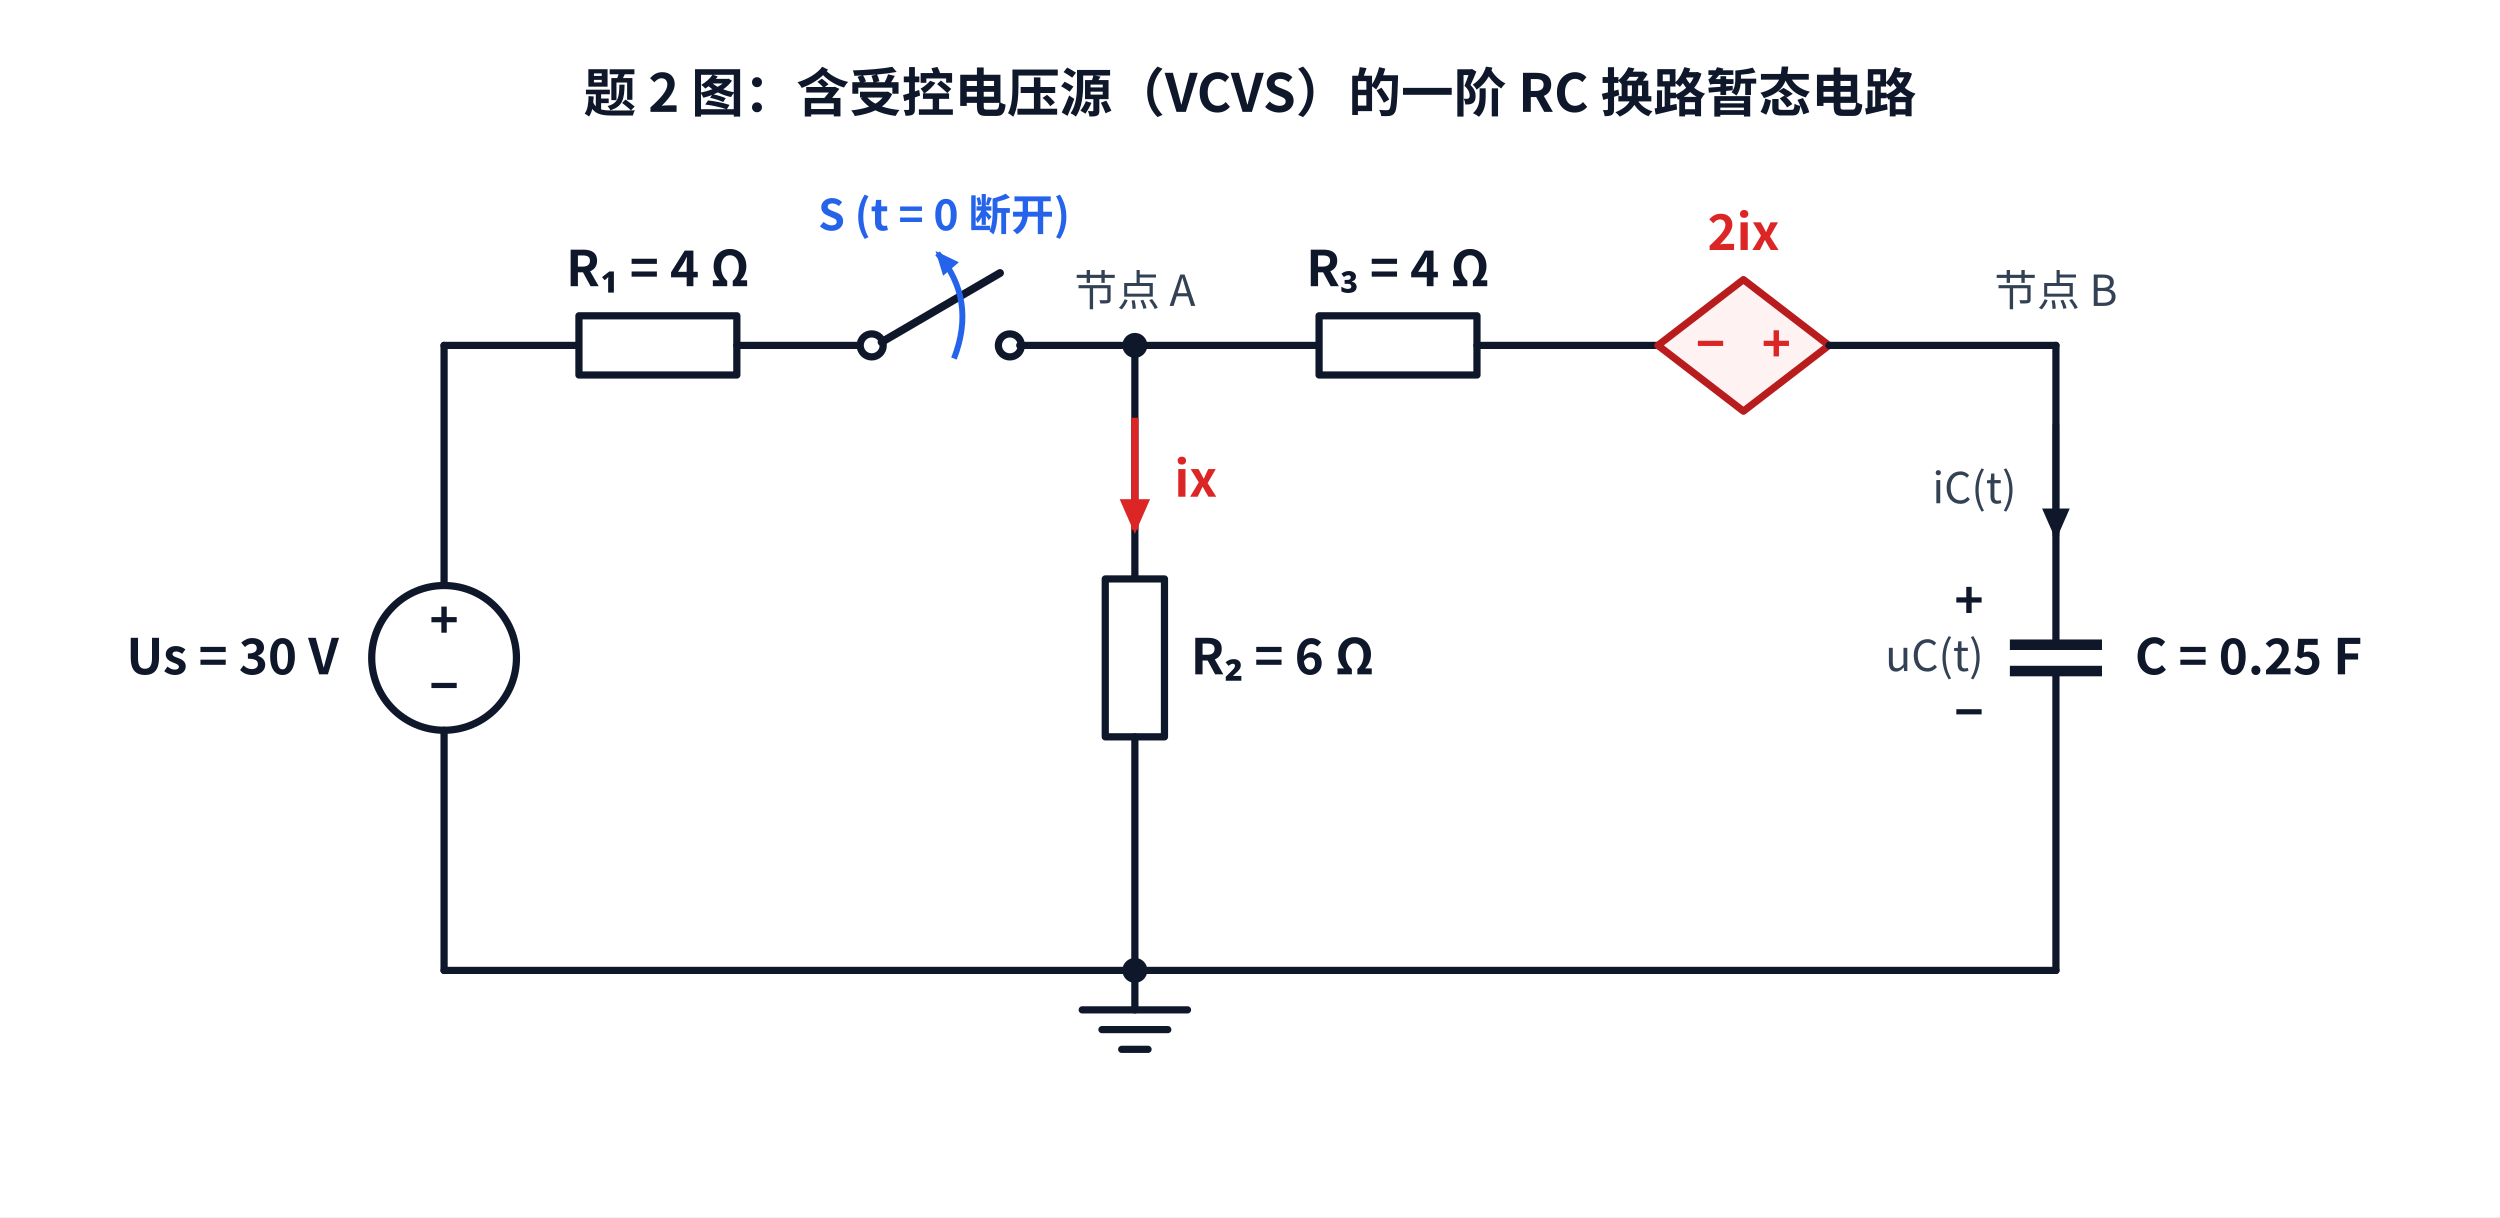
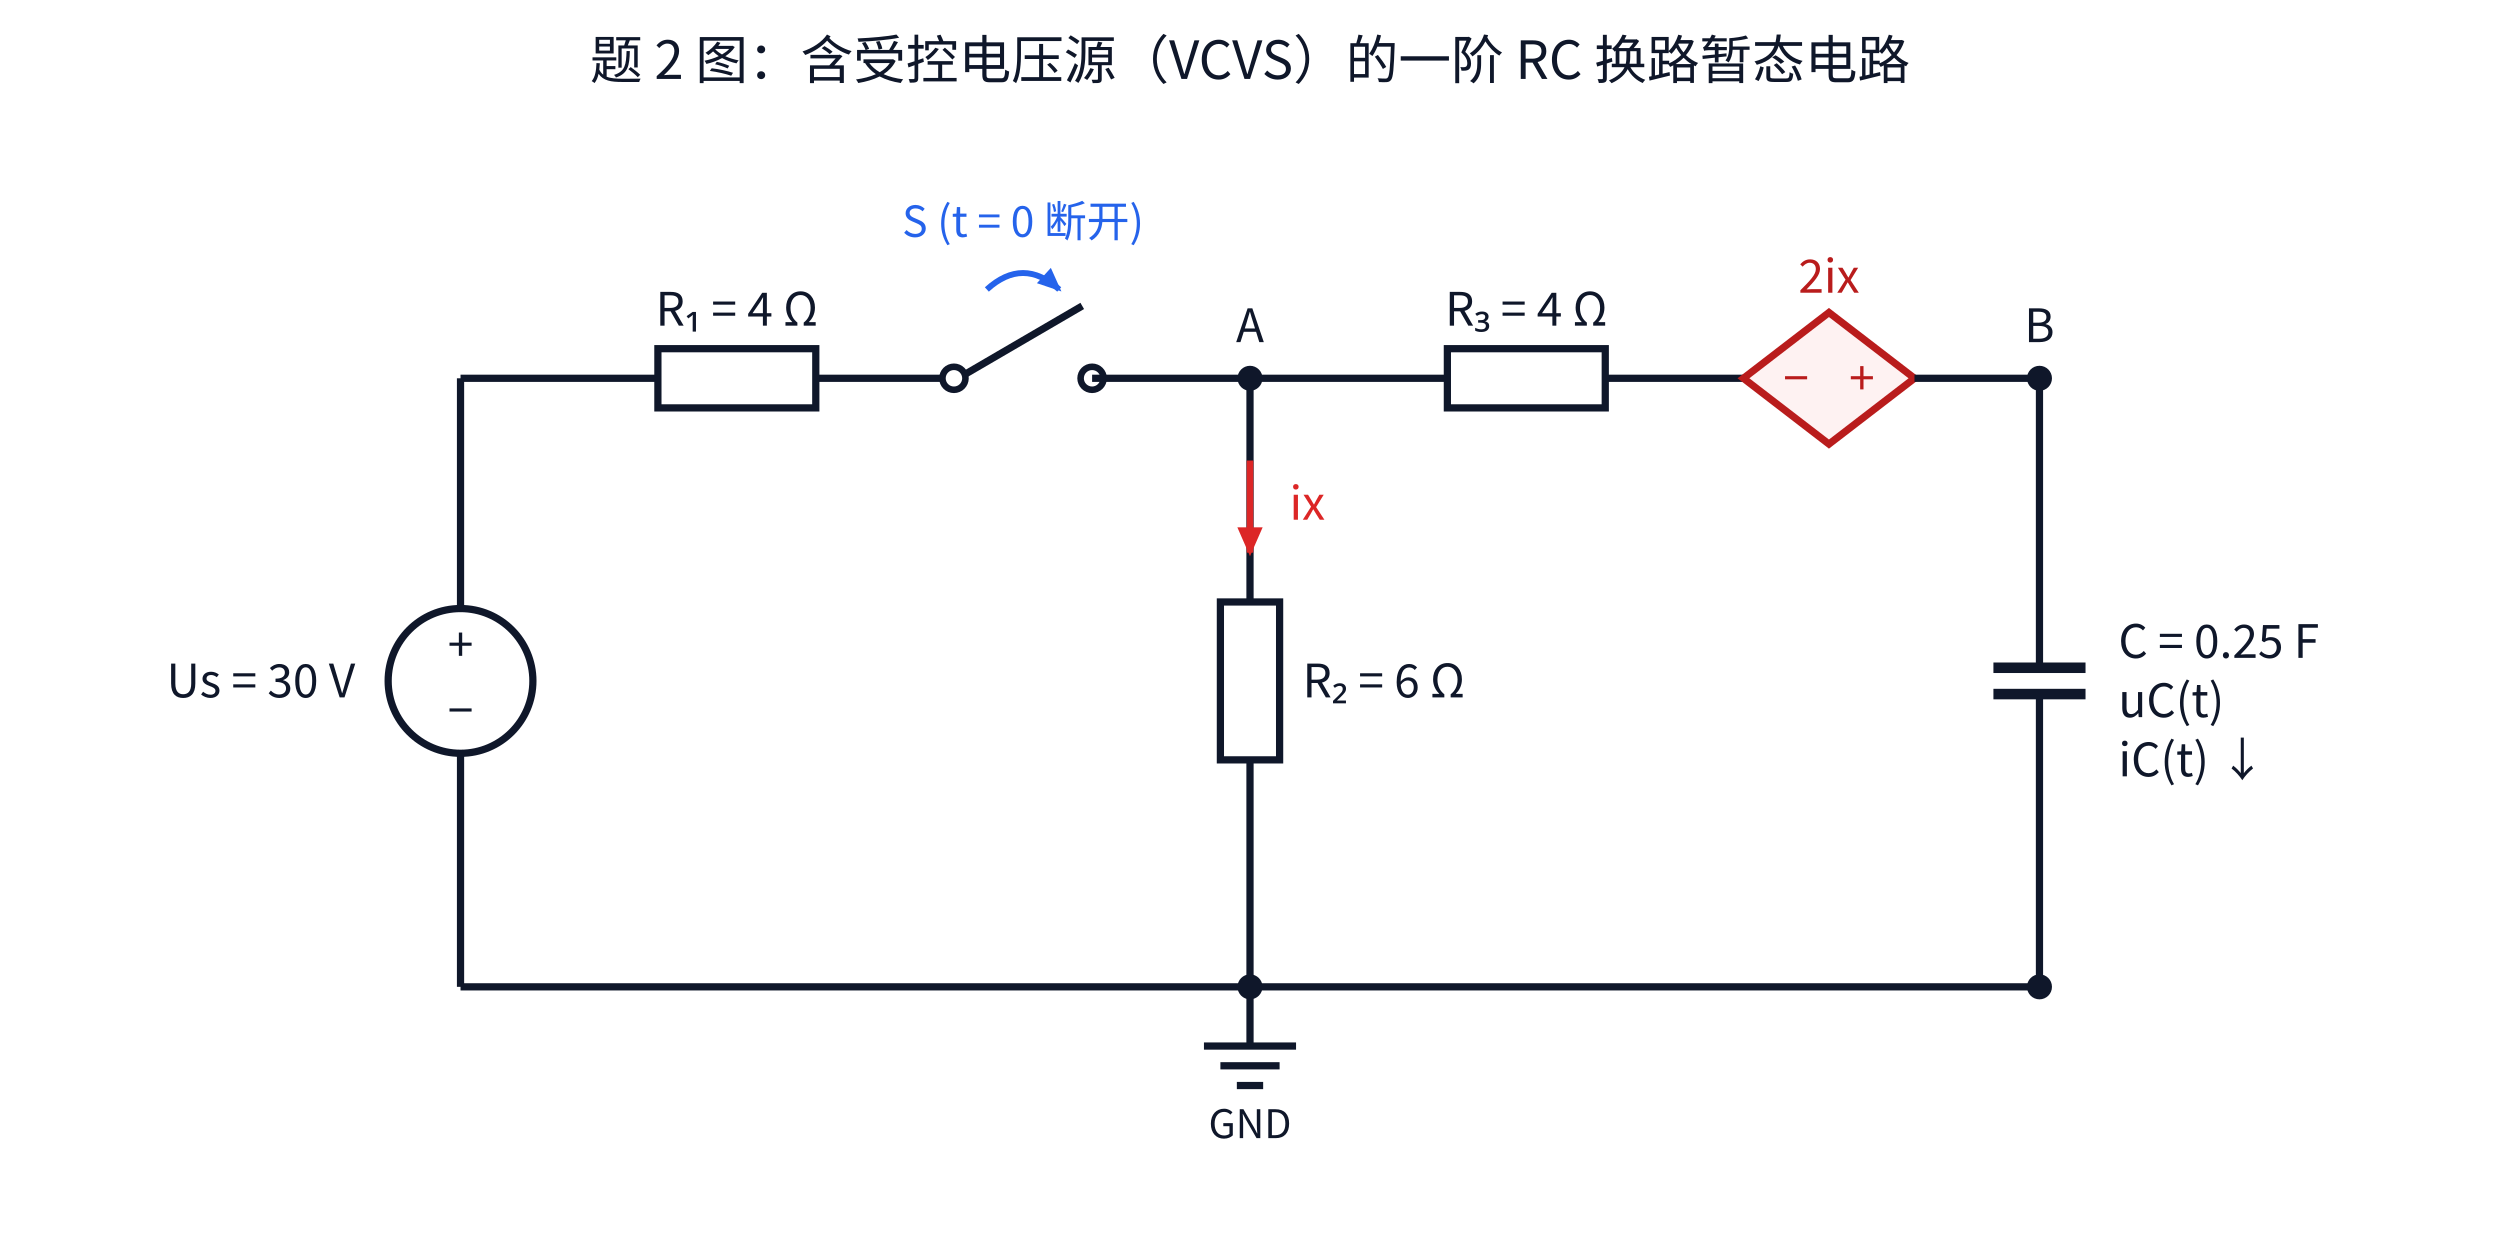
- <svg xmlns="http://www.w3.org/2000/svg" viewBox="0 0 760 370" width="760" height="370">
+ <svg xmlns="http://www.w3.org/2000/svg" viewBox="0 0 760 380" width="760" height="380">
  <defs>
-     <marker id="arrow-ctrl" viewBox="0 0 10 10" refX="7" refY="5" markerWidth="6" markerHeight="6" orient="auto-start-reverse">
+     <marker id="arrow-ctrl" viewBox="0 0 10 10" refX="7" refY="5" markerWidth="5.5" markerHeight="5.5" orient="auto-start-reverse">
      <path d="M 0 1.5 L 8 5 L 0 8.5 z" fill="#dc2626" />
    </marker>
-     <marker id="arrow-curr" viewBox="0 0 10 10" refX="7" refY="5" markerWidth="6" markerHeight="6" orient="auto-start-reverse">
+     <marker id="arrow-curr" viewBox="0 0 10 10" refX="7" refY="5" markerWidth="5.5" markerHeight="5.5" orient="auto-start-reverse">
      <path d="M 0 1.5 L 8 5 L 0 8.5 z" fill="#0f172a" />
    </marker>
    <marker id="arrow-sw" viewBox="0 0 10 10" refX="7" refY="5" markerWidth="5" markerHeight="5" orient="auto">
      <path d="M 0 1.5 L 8 5 L 0 8.5 z" fill="#2563eb" />
    </marker>
  </defs>
-   <style>
-     .bg { fill: #ffffff; }
-     .panel { fill: #f8fafc; stroke: #94a3b8; stroke-width: 1.6; stroke-dasharray: 6 4; rx: 8; }
-     .wire { stroke: #0f172a; stroke-width: 2.2; fill: none; stroke-linecap: round; stroke-linejoin: round; }
-     .comp { stroke: #0f172a; stroke-width: 2.2; fill: #ffffff; stroke-linejoin: round; }
-     .comp-dep { stroke: #b91c1c; stroke-width: 2.2; fill: #fef2f2; stroke-linejoin: round; }
-     .node { fill: #0f172a; }
-     .port { fill: #ffffff; stroke: #0f172a; stroke-width: 2.2; }
-     .label { font-family: 'WenQuanYi Micro Hei', 'Noto Sans CJK SC', sans-serif; font-size: 15px; fill: #0f172a; font-weight: 600; }
-     .sublabel { font-family: 'WenQuanYi Micro Hei', 'Noto Sans CJK SC', sans-serif; font-size: 13px; fill: #334155; font-weight: 500; }
-     .ctrl-label { font-family: 'WenQuanYi Micro Hei', 'Noto Sans CJK SC', sans-serif; font-size: 15px; fill: #dc2626; font-weight: 700; }
-     .sw-label { font-family: 'WenQuanYi Micro Hei', 'Noto Sans CJK SC', sans-serif; font-size: 13px; fill: #2563eb; font-weight: 600; }
-     .title { font-family: 'WenQuanYi Micro Hei', 'Noto Sans CJK SC', sans-serif; font-size: 16px; fill: #0f172a; font-weight: 700; }
-   </style>
-   <rect width="100%" height="100%" class="bg" />
-   <text x="380" y="34" text-anchor="middle" class="title">题 2 图：含受控电压源（VCVS）的一阶 RC 换路暂态电路</text>
-   <line x1="135" y1="105" x2="135" y2="178" class="wire" />
-   <circle cx="135" cy="200" r="22" class="comp" />
-   <text x="135" y="194" text-anchor="middle" class="label">+</text>
-   <text x="135" y="214" text-anchor="middle" class="label">−</text>
-   <text x="103" y="205" text-anchor="end" class="label">Us = 30 V</text>
-   <line x1="135" y1="222" x2="135" y2="295" class="wire" />
-   <line x1="135" y1="105" x2="176" y2="105" class="wire" />
-   <rect x="176" y="96" width="48" height="18" class="comp" />
-   <text x="200" y="87" text-anchor="middle" class="label">R₁ = 4 Ω</text>
-   <line x1="224" y1="105" x2="265" y2="105" class="wire" />
-   <circle cx="265" cy="105" r="3.5" class="port" />
-   <circle cx="307" cy="105" r="3.5" class="port" />
-   <line x1="268" y1="104" x2="304" y2="83" stroke="#0f172a" stroke-width="2.4" stroke-linecap="round" />
-   <path d="M 290 109 Q 297 91 285 77" fill="none" stroke="#2563eb" stroke-width="1.8" marker-end="url(#arrow-sw)" />
-   <text x="287" y="70" text-anchor="middle" class="sw-label">S (t = 0 断开)</text>
-   <line x1="310" y1="105" x2="345" y2="105" class="wire" />
-   <line x1="345" y1="105" x2="345" y2="176" class="wire" />
-   <line x1="345" y1="127" x2="345" y2="161" stroke="#dc2626" stroke-width="2.2" marker-end="url(#arrow-ctrl)" />
-   <text x="357" y="151" class="ctrl-label">ix</text>
-   <rect x="336" y="176" width="18" height="48" class="comp" />
-   <text x="362" y="205" text-anchor="start" class="label">R₂ = 6 Ω</text>
-   <line x1="345" y1="224" x2="345" y2="295" class="wire" />
-   <line x1="345" y1="105" x2="401" y2="105" class="wire" />
-   <rect x="401" y="96" width="48" height="18" class="comp" />
-   <text x="425" y="87" text-anchor="middle" class="label">R₃ = 4 Ω</text>
-   <line x1="449" y1="105" x2="504" y2="105" class="wire" />
-   <polygon points="504,105 530,85 556,105 530,125" class="comp-dep" />
-   <text x="540" y="110" text-anchor="middle" class="ctrl-label">+</text>
-   <text x="520" y="110" text-anchor="middle" class="ctrl-label">−</text>
-   <text x="530" y="76" text-anchor="middle" class="ctrl-label">2ix</text>
-   <line x1="556" y1="105" x2="625" y2="105" class="wire" />
-   <line x1="625" y1="105" x2="625" y2="196" class="wire" />
-   <line x1="625" y1="129" x2="625" y2="163" stroke="#0f172a" stroke-width="2.0" marker-end="url(#arrow-curr)" />
-   <text x="613" y="153" text-anchor="end" class="sublabel">iC(t)</text>
-   <line x1="611" y1="196" x2="639" y2="196" stroke="#0f172a" stroke-width="3.2" />
-   <line x1="611" y1="204" x2="639" y2="204" stroke="#0f172a" stroke-width="3.2" />
-   <text x="649" y="205" text-anchor="start" class="label">C = 0.25 F</text>
-   <text x="603" y="188" text-anchor="end" class="label">+</text>
-   <text x="603" y="204" text-anchor="end" class="sublabel">uC(t)</text>
-   <text x="603" y="222" text-anchor="end" class="label">−</text>
-   <line x1="625" y1="204" x2="625" y2="295" class="wire" />
-   <line x1="135" y1="295" x2="625" y2="295" class="wire" />
-   <line x1="345" y1="295" x2="345" y2="307" class="wire" />
-   <line x1="329" y1="307" x2="361" y2="307" class="wire" />
-   <line x1="335" y1="313" x2="355" y2="313" class="wire" />
-   <line x1="341" y1="319" x2="349" y2="319" class="wire" />
-   <circle cx="345" cy="105" r="3.8" class="node" />
-   <circle cx="345" cy="295" r="3.8" class="node" />
-   <text x="345" y="93" text-anchor="middle" class="sublabel">节点 A</text>
-   <text x="625" y="93" text-anchor="middle" class="sublabel">节点 B</text>
+   <rect width="100%" height="100%" fill="#ffffff" />
+   <text x="380" y="24" text-anchor="middle" font-family="'WenQuanYi Micro Hei', 'Noto Sans CJK SC', sans-serif" font-size="16" fill="#0f172a">题 2 图：含受控电压源（VCVS）的一阶 RC 换路暂态电路</text>
+   <line x1="140" y1="115" x2="140" y2="115" stroke="#0f172a" stroke-width="2.2" />
+   <line x1="140" y1="115" x2="140" y2="185" stroke="#0f172a" stroke-width="2.2" />
+   <circle cx="140" cy="207" r="22" fill="#ffffff" stroke="#0f172a" stroke-width="2.2" />
+   <text x="140" y="201" text-anchor="middle" font-family="'WenQuanYi Micro Hei', 'Noto Sans CJK SC', sans-serif" font-size="14" fill="#0f172a">+</text>
+   <text x="140" y="221" text-anchor="middle" font-family="'WenQuanYi Micro Hei', 'Noto Sans CJK SC', sans-serif" font-size="14" fill="#0f172a">−</text>
+   <text x="108" y="212" text-anchor="end" font-family="'WenQuanYi Micro Hei', 'Noto Sans CJK SC', sans-serif" font-size="14" fill="#0f172a">Us = 30 V</text>
+   <line x1="140" y1="229" x2="140" y2="300" stroke="#0f172a" stroke-width="2.2" />
+   <line x1="140" y1="115" x2="200" y2="115" stroke="#0f172a" stroke-width="2.2" />
+   <rect x="200" y="106" width="48" height="18" fill="#ffffff" stroke="#0f172a" stroke-width="2.2" />
+   <text x="224" y="99" text-anchor="middle" font-family="'WenQuanYi Micro Hei', 'Noto Sans CJK SC', sans-serif" font-size="14" fill="#0f172a">R₁ = 4 Ω</text>
+   <line x1="248" y1="115" x2="290" y2="115" stroke="#0f172a" stroke-width="2.2" />
+   <circle cx="290" cy="115" r="3.5" fill="#ffffff" stroke="#0f172a" stroke-width="2" />
+   <circle cx="332" cy="115" r="3.5" fill="#ffffff" stroke="#0f172a" stroke-width="2" />
+   <line x1="293" y1="114" x2="329" y2="93" stroke="#0f172a" stroke-width="2.2" />
+   <path d="M 300 88 Q 311 78 322 88" fill="none" stroke="#2563eb" stroke-width="1.8" marker-end="url(#arrow-sw)" />
+   <text x="311" y="72" text-anchor="middle" font-family="'WenQuanYi Micro Hei', 'Noto Sans CJK SC', sans-serif" font-size="13" fill="#2563eb">S (t = 0 断开)</text>
+   <line x1="332" y1="115" x2="380" y2="115" stroke="#0f172a" stroke-width="2.2" />
+   <circle cx="380" cy="115" r="3.8" fill="#0f172a" />
+   <text x="380" y="104" text-anchor="middle" font-family="'WenQuanYi Micro Hei', 'Noto Sans CJK SC', sans-serif" font-size="14" fill="#0f172a">A</text>
+   <line x1="380" y1="115" x2="380" y2="183" stroke="#0f172a" stroke-width="2.2" />
+   <rect x="371" y="183" width="18" height="48" fill="#ffffff" stroke="#0f172a" stroke-width="2.2" />
+   <text x="396" y="212" text-anchor="start" font-family="'WenQuanYi Micro Hei', 'Noto Sans CJK SC', sans-serif" font-size="14" fill="#0f172a">R₂ = 6 Ω</text>
+   <line x1="380" y1="231" x2="380" y2="300" stroke="#0f172a" stroke-width="2.2" />
+   <line x1="380" y1="140" x2="380" y2="168" stroke="#dc2626" stroke-width="2" marker-end="url(#arrow-ctrl)" />
+   <text x="392" y="158" text-anchor="start" font-family="'WenQuanYi Micro Hei', 'Noto Sans CJK SC', sans-serif" font-size="14" fill="#dc2626">ix</text>
+   <line x1="380" y1="115" x2="440" y2="115" stroke="#0f172a" stroke-width="2.2" />
+   <rect x="440" y="106" width="48" height="18" fill="#ffffff" stroke="#0f172a" stroke-width="2.2" />
+   <text x="464" y="99" text-anchor="middle" font-family="'WenQuanYi Micro Hei', 'Noto Sans CJK SC', sans-serif" font-size="14" fill="#0f172a">R₃ = 4 Ω</text>
+   <line x1="488" y1="115" x2="530" y2="115" stroke="#0f172a" stroke-width="2.2" />
+   <polygon points="530,115 556,95 582,115 556,135" fill="#fef2f2" stroke="#b91c1c" stroke-width="2.2" />
+   <text x="546" y="120" text-anchor="middle" font-family="'WenQuanYi Micro Hei', 'Noto Sans CJK SC', sans-serif" font-size="14" fill="#b91c1c">−</text>
+   <text x="566" y="120" text-anchor="middle" font-family="'WenQuanYi Micro Hei', 'Noto Sans CJK SC', sans-serif" font-size="14" fill="#b91c1c">+</text>
+   <text x="556" y="89" text-anchor="middle" font-family="'WenQuanYi Micro Hei', 'Noto Sans CJK SC', sans-serif" font-size="14" fill="#b91c1c">2ix</text>
+   <line x1="582" y1="115" x2="620" y2="115" stroke="#0f172a" stroke-width="2.2" />
+   <circle cx="620" cy="115" r="3.8" fill="#0f172a" />
+   <text x="620" y="104" text-anchor="middle" font-family="'WenQuanYi Micro Hei', 'Noto Sans CJK SC', sans-serif" font-size="14" fill="#0f172a">B</text>
+   <line x1="620" y1="115" x2="620" y2="203" stroke="#0f172a" stroke-width="2.2" />
+   <line x1="606" y1="203" x2="634" y2="203" stroke="#0f172a" stroke-width="3.2" />
+   <line x1="606" y1="211" x2="634" y2="211" stroke="#0f172a" stroke-width="3.2" />
+   <line x1="620" y1="211" x2="620" y2="300" stroke="#0f172a" stroke-width="2.2" />
+   <text x="644" y="200" text-anchor="start" font-family="'WenQuanYi Micro Hei', 'Noto Sans CJK SC', sans-serif" font-size="14" fill="#0f172a">C = 0.25 F</text>
+   <text x="644" y="218" text-anchor="start" font-family="'WenQuanYi Micro Hei', 'Noto Sans CJK SC', sans-serif" font-size="14" fill="#0f172a">uC(t)</text>
+   <text x="644" y="236" text-anchor="start" font-family="'WenQuanYi Micro Hei', 'Noto Sans CJK SC', sans-serif" font-size="14" fill="#0f172a">iC(t) ↓</text>
+   <line x1="140" y1="300" x2="620" y2="300" stroke="#0f172a" stroke-width="2.2" />
+   <line x1="380" y1="300" x2="380" y2="318" stroke="#0f172a" stroke-width="2.2" />
+   <line x1="366" y1="318" x2="394" y2="318" stroke="#0f172a" stroke-width="2.2" />
+   <line x1="371" y1="324" x2="389" y2="324" stroke="#0f172a" stroke-width="2.2" />
+   <line x1="376" y1="330" x2="384" y2="330" stroke="#0f172a" stroke-width="2.2" />
+   <text x="380" y="346" text-anchor="middle" font-family="'WenQuanYi Micro Hei', 'Noto Sans CJK SC', sans-serif" font-size="12" fill="#0f172a">GND</text>
+   <circle cx="380" cy="300" r="3.8" fill="#0f172a" />
+   <circle cx="620" cy="300" r="3.8" fill="#0f172a" />
</svg>
